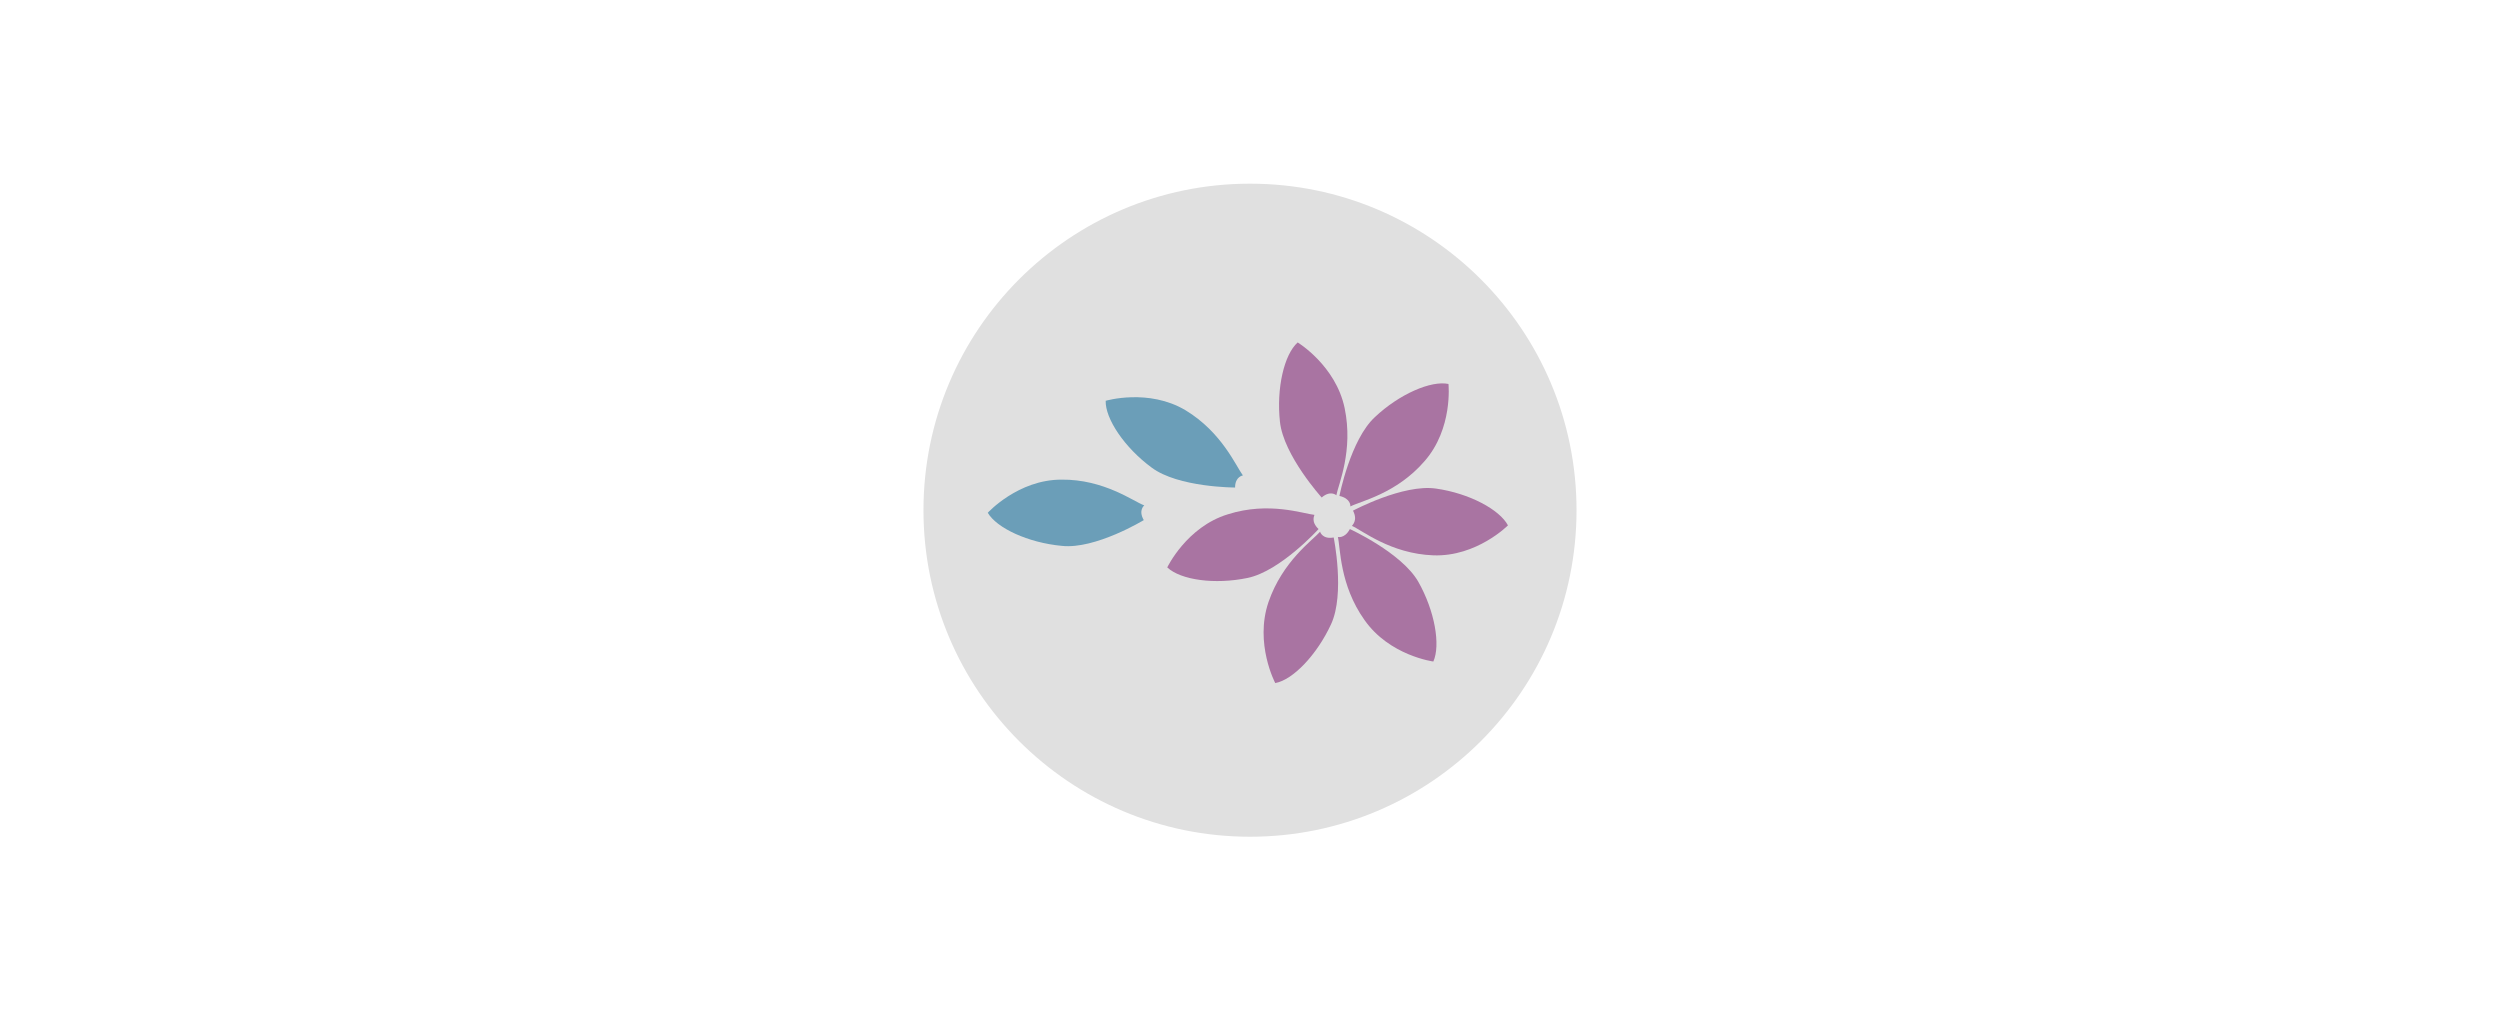
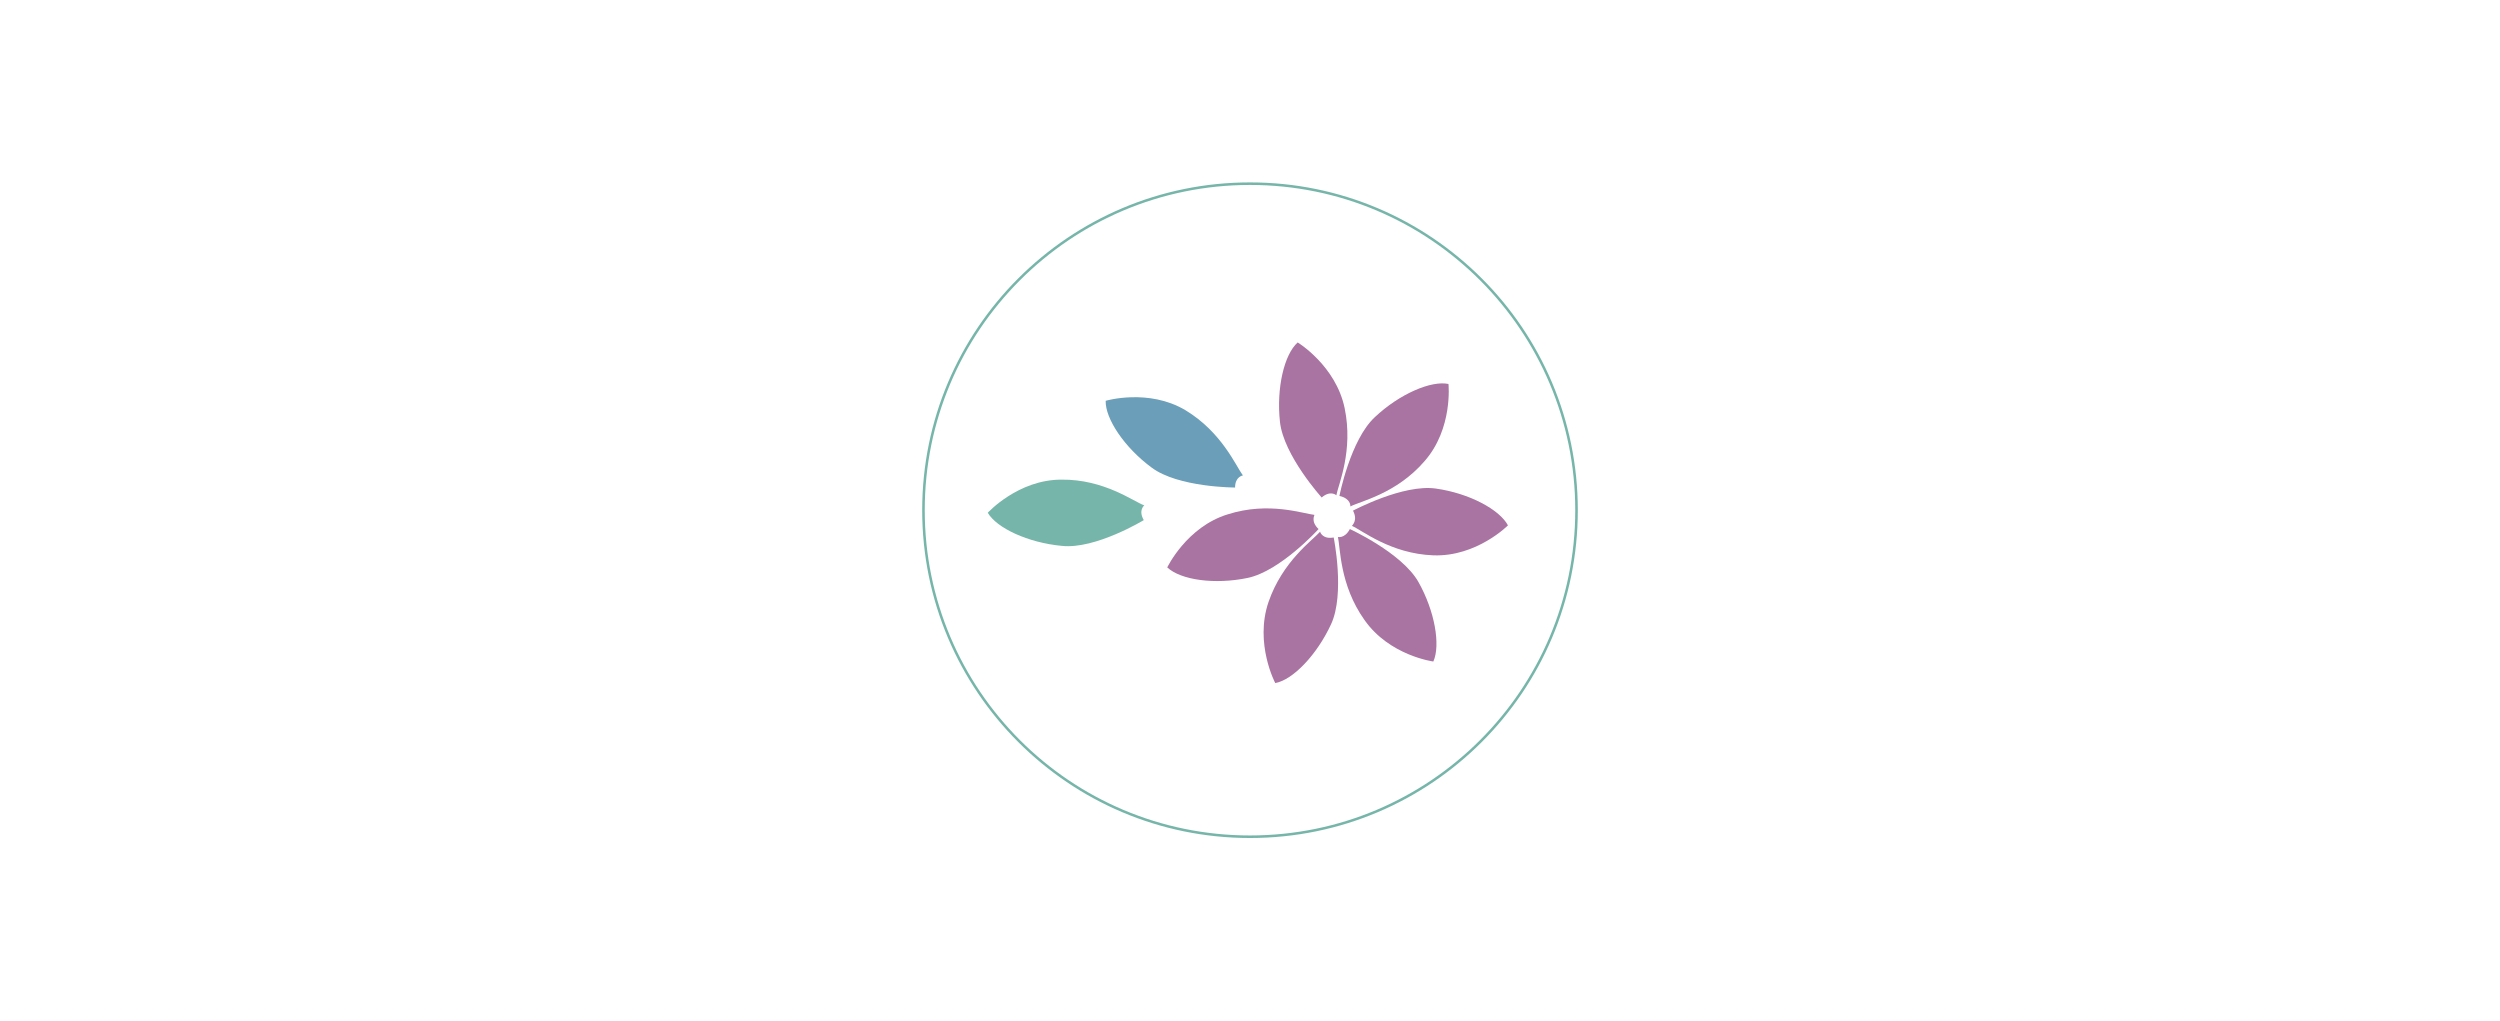
<svg xmlns="http://www.w3.org/2000/svg" width="980px" height="400px" viewBox="0 0 980 400" version="1.1">
  <defs />
  <g id="Page-1" stroke="none" stroke-width="1" fill="none" fill-rule="evenodd">
    <g id="Group-2" transform="translate(362, 72)">
-       <circle id="Oval-1" fill="#E0E0E0" cx="128" cy="128" r="128" />
+       <circle id="Oval-1" stroke="#76B5A9" cx="128" cy="128" r="128" />
      <g id="noun_44708_cc" transform="translate(25, 62)">
        <g id="Group">
-           <path d="M61.359,69.885 C61.359,69.885 42.337,81.424 29.248,79.982 C15.953,78.745 3.682,72.976 0.205,67 C0.205,67 12.067,54.018 29.043,54.018 C45.814,53.812 57.473,62.673 61.563,64.115 C61.563,64.115 59.109,65.97 61.359,69.885 L61.359,69.885 Z" id="Shape" fill="#6B9EB8" />
+           <path d="M61.359,69.885 C61.359,69.885 42.337,81.424 29.248,79.982 C15.953,78.745 3.682,72.976 0.205,67 C0.205,67 12.067,54.018 29.043,54.018 C45.814,53.812 57.473,62.673 61.563,64.115 C61.563,64.115 59.109,65.97 61.359,69.885 L61.359,69.885 Z" id="Shape" fill="#76B5A9" />
          <g transform="translate(45.99629, 0)" id="Shape">
            <path d="M85.107,61.024 C85.107,61.024 70.176,44.539 68.744,31.352 C67.313,18.164 70.38,4.976 75.698,0.236 C75.698,0.236 90.629,9.303 94.106,25.994 C97.583,42.685 91.651,55.873 90.833,60.2 C90.833,59.994 88.379,58.139 85.107,61.024 L85.107,61.024 Z" fill="#A974A2" />
            <path d="M92.061,60.406 C92.061,60.406 96.356,38.358 105.968,29.497 C115.581,20.43 128.058,15.073 134.807,16.515 C134.807,16.515 136.648,34.03 125.399,46.806 C114.354,59.582 100.242,62.467 96.356,64.527 C96.356,64.321 96.56,61.436 92.061,60.406 L92.061,60.406 Z" fill="#A974A2" />
            <path d="M97.378,66.176 C97.378,66.176 117.013,55.667 129.898,57.521 C142.988,59.376 154.851,65.764 158.123,71.945 C158.123,71.945 145.852,84.309 128.876,83.691 C112.104,83.073 100.855,73.8 96.969,72.152 C96.969,71.945 99.424,70.091 97.378,66.176 L97.378,66.176 Z" fill="#A974A2" />
            <path d="M96.151,73.388 C96.151,73.388 116.399,82.661 122.944,93.994 C129.489,105.533 131.739,118.927 128.876,125.315 C128.876,125.315 111.695,123.048 101.878,109.036 C92.061,95.23 92.47,80.6 91.447,76.479 C91.242,76.479 94.106,77.303 96.151,73.388 L96.151,73.388 Z" fill="#A974A2" />
            <path d="M89.811,76.685 C89.811,76.685 94.31,98.733 88.788,110.685 C83.266,122.636 73.857,132.527 66.903,133.764 C66.903,133.764 58.722,118.309 64.245,102.03 C69.767,85.958 81.63,77.715 84.493,74.418 C84.493,74.624 85.516,77.509 89.811,76.685 L89.811,76.685 Z" fill="#A974A2" />
            <path d="M83.879,73.388 C83.879,73.388 68.949,89.873 56.063,92.552 C43.178,95.23 29.884,93.376 24.566,88.43 C24.566,88.43 32.134,72.564 48.291,67.618 C64.449,62.467 77.948,67.412 82.243,67.824 C82.448,67.824 80.607,70.297 83.879,73.388 L83.879,73.388 Z" fill="#A974A2" />
            <path d="M51.155,57.109 C51.155,57.109 28.861,57.109 18.43,49.279 C7.795,41.448 0.227,30.115 0.432,23.109 C0.432,23.109 17.203,18.164 31.725,26.818 C46.042,35.473 51.564,48.867 54.223,52.37 C54.223,52.37 51.155,52.782 51.155,57.109 L51.155,57.109 Z" fill="#6B9EB8" />
          </g>
        </g>
      </g>
    </g>
  </g>
</svg>
